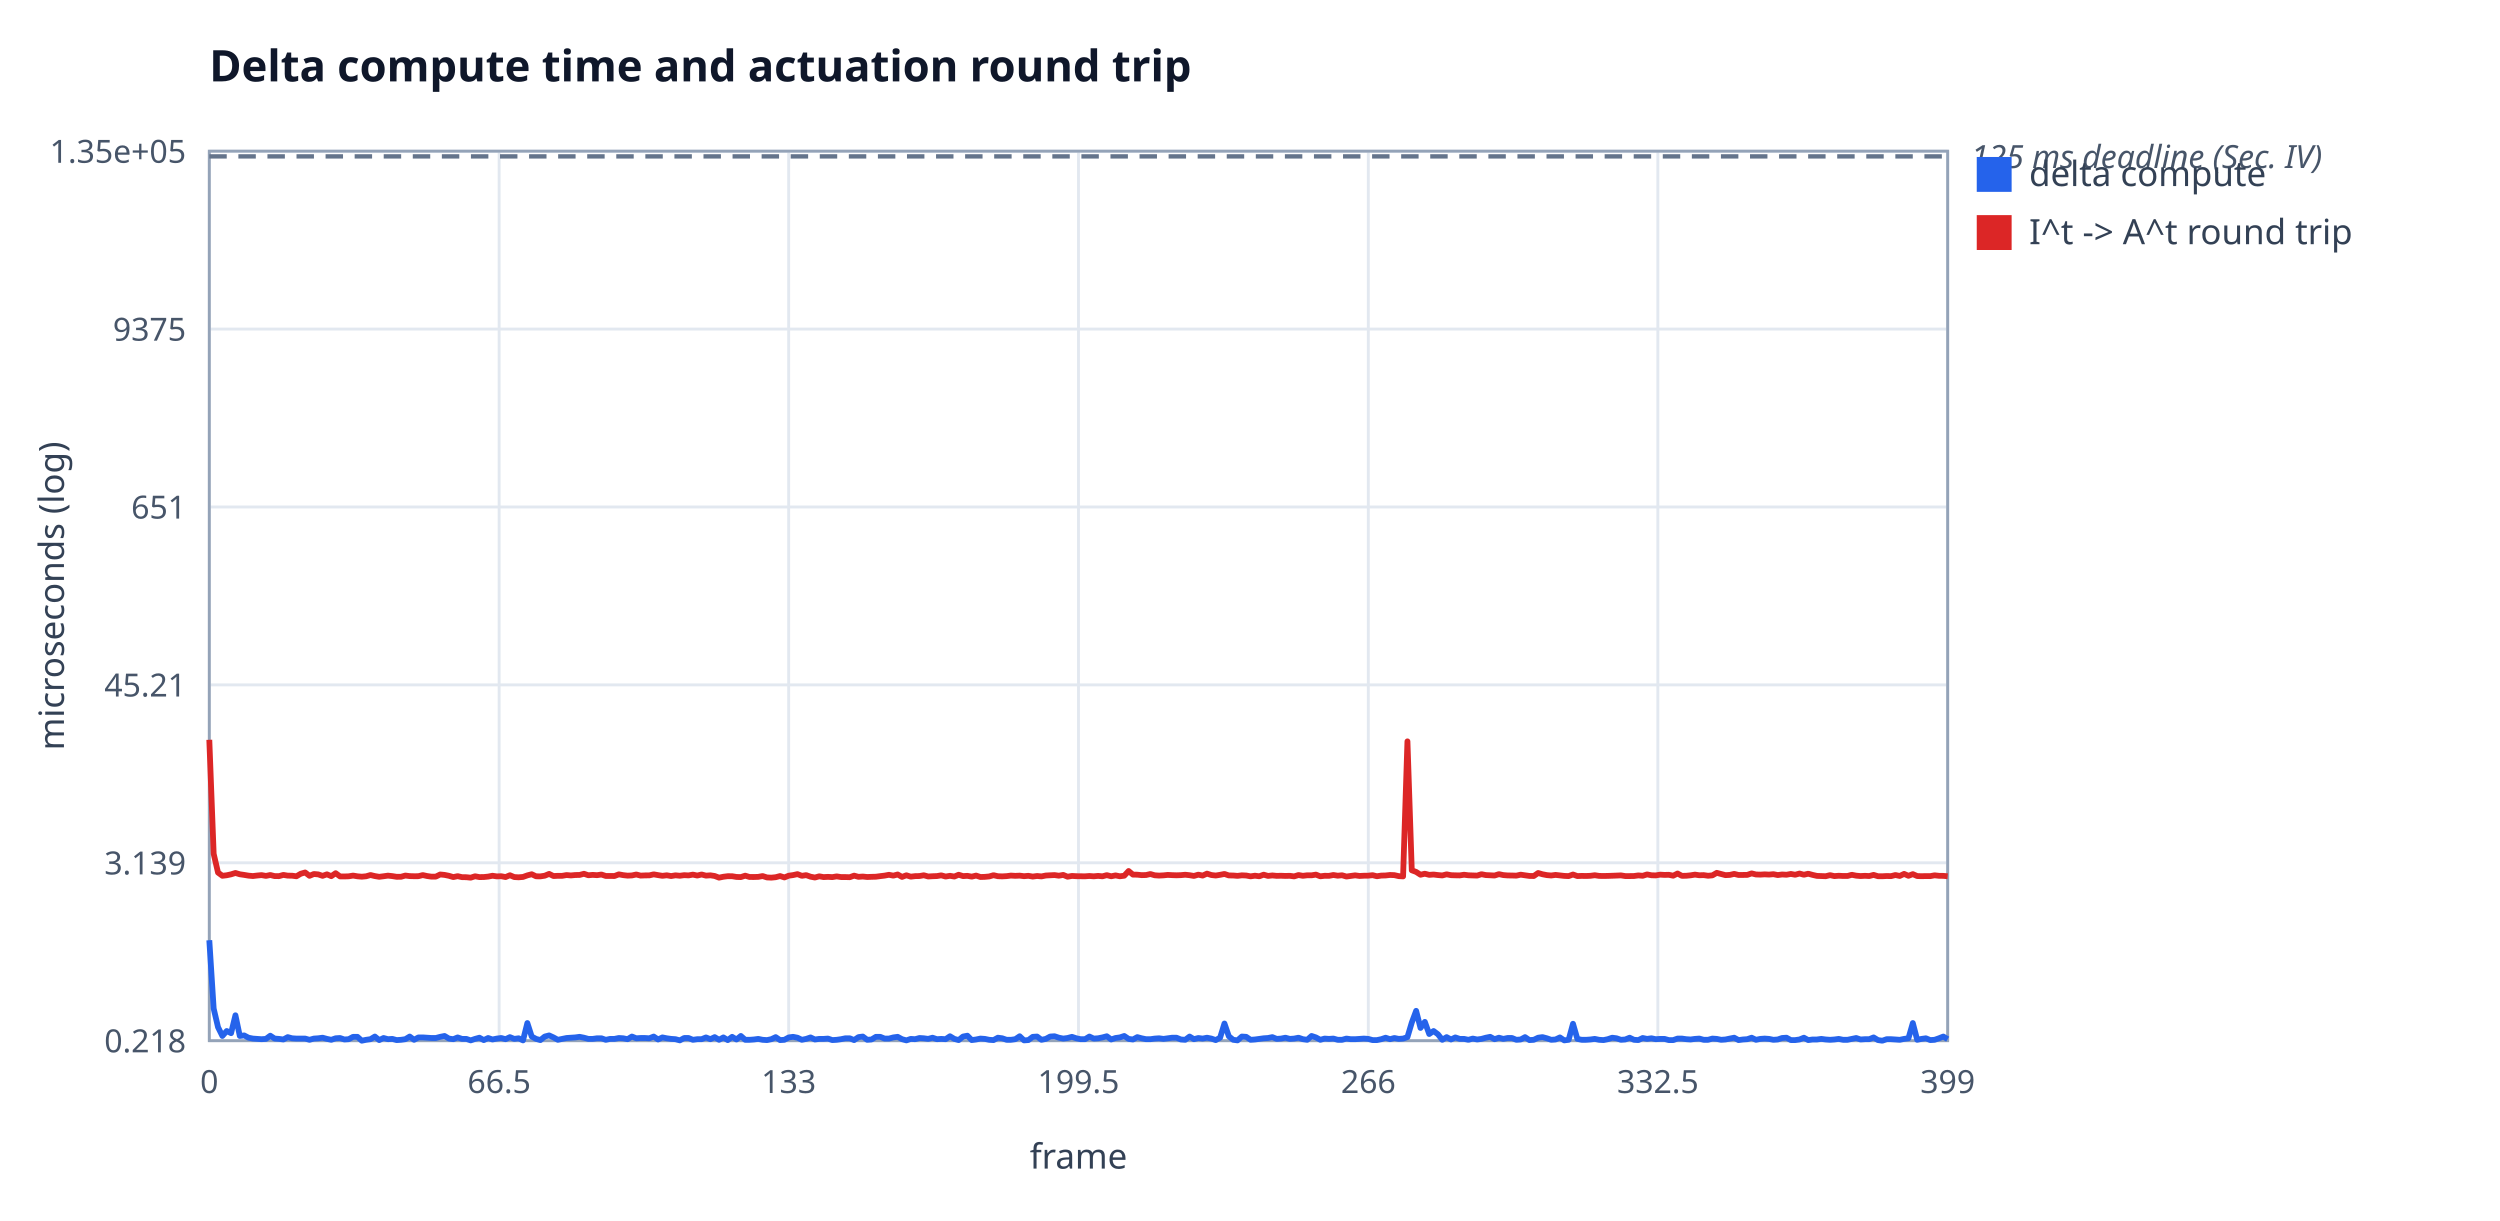
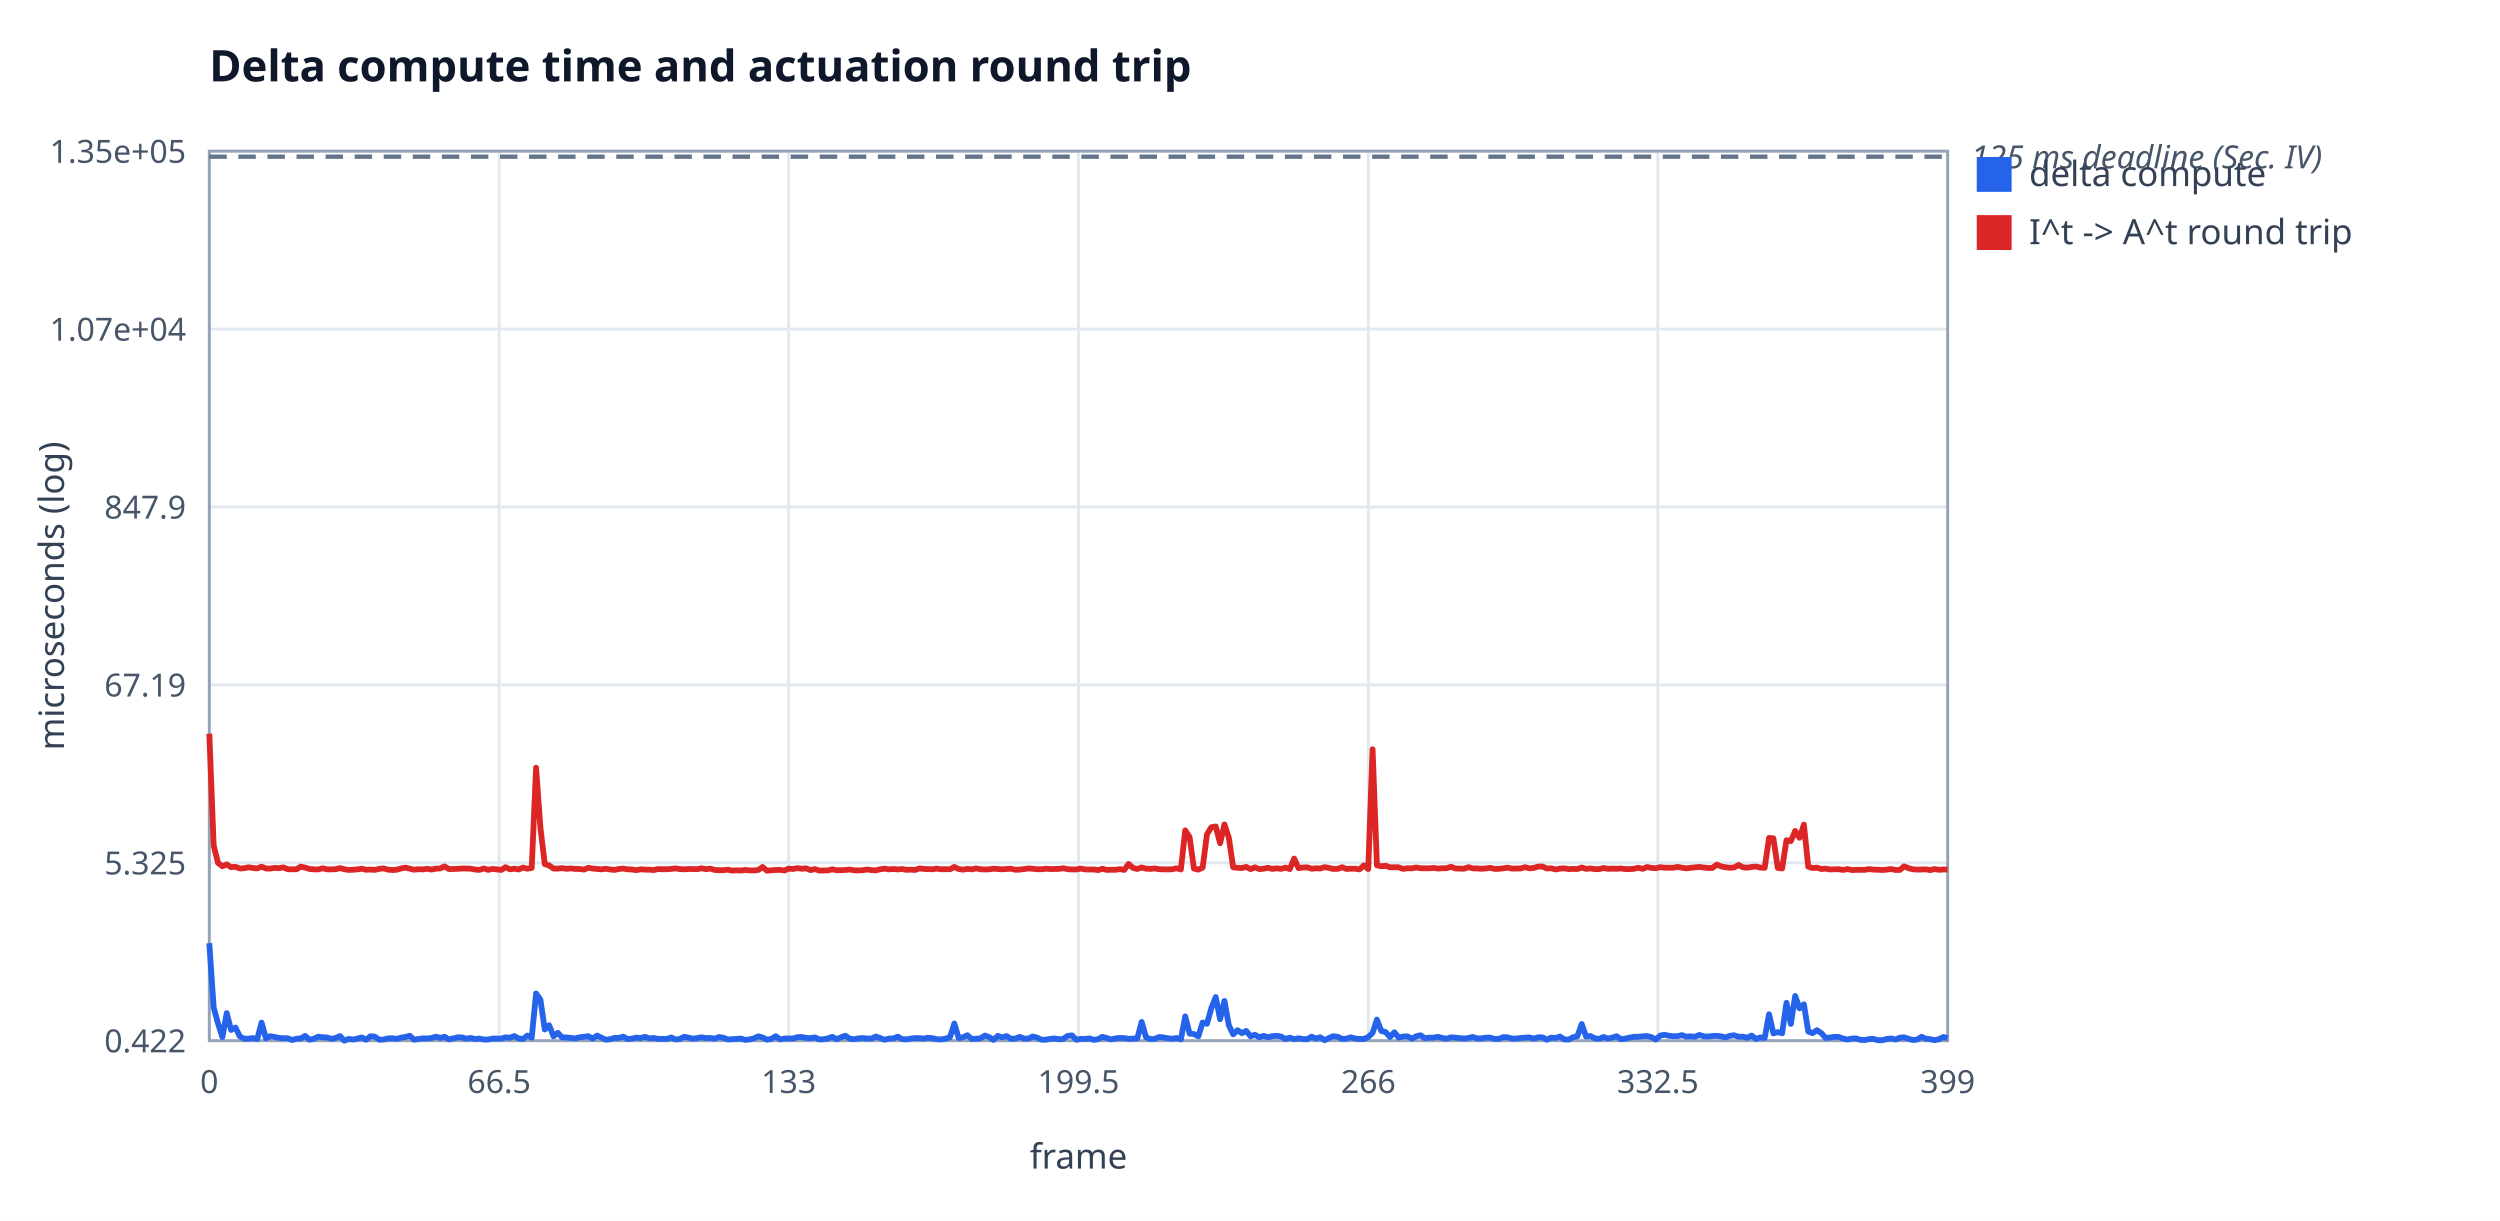
<svg xmlns="http://www.w3.org/2000/svg" viewBox="0 0 860 420" width="860" height="420" role="img" aria-label="Delta compute time and actuation round trip">
  <style>
  .bg{fill:#ffffff}
  .frame{stroke:#94a3b8;stroke-width:1;fill:none}
  .grid{stroke:#e2e8f0;stroke-width:1}
  .tick{fill:#475569;font:11px sans-serif}
  .axis{fill:#334155;font:12px sans-serif}
  .title{fill:#0f172a;font:bold 15px sans-serif}
  .rule{stroke:#64748b;stroke-width:1.5;stroke-dasharray:6 4}
  .rulelab{fill:#475569;font:italic 11px sans-serif}
  .legend{fill:#334155;font:12px sans-serif}
  @media (prefers-color-scheme: dark){
    .bg{fill:#0b1120}
    .frame{stroke:#475569}
    .grid{stroke:#1e293b}
    .tick{fill:#94a3b8}
    .axis{fill:#cbd5e1}
    .title{fill:#f1f5f9}
    .rule{stroke:#94a3b8}
    .rulelab{fill:#94a3b8}
    .legend{fill:#cbd5e1}
  }
</style>
  <rect class="bg" x="0" y="0" width="860" height="420" />
  <text class="title" x="72.0" y="28">Delta compute time and actuation round trip</text>
  <line class="grid" x1="72.0" y1="358.0" x2="670.0" y2="358.0" />
-   <text class="tick" x="64.0" y="362.0" text-anchor="end">0.218</text>
+   <text class="tick" x="64.0" y="362.0" text-anchor="end">0.422</text>
  <line class="grid" x1="72.0" y1="296.8" x2="670.0" y2="296.8" />
-   <text class="tick" x="64.0" y="300.8" text-anchor="end">3.139</text>
+   <text class="tick" x="64.0" y="300.8" text-anchor="end">5.325</text>
  <line class="grid" x1="72.0" y1="235.6" x2="670.0" y2="235.6" />
-   <text class="tick" x="64.0" y="239.6" text-anchor="end">45.21</text>
+   <text class="tick" x="64.0" y="239.6" text-anchor="end">67.19</text>
  <line class="grid" x1="72.0" y1="174.4" x2="670.0" y2="174.4" />
-   <text class="tick" x="64.0" y="178.4" text-anchor="end">651</text>
+   <text class="tick" x="64.0" y="178.4" text-anchor="end">847.9</text>
  <line class="grid" x1="72.0" y1="113.2" x2="670.0" y2="113.2" />
-   <text class="tick" x="64.0" y="117.2" text-anchor="end">9375</text>
+   <text class="tick" x="64.0" y="117.2" text-anchor="end">1.07e+04</text>
  <line class="grid" x1="72.0" y1="52.0" x2="670.0" y2="52.0" />
  <text class="tick" x="64.0" y="56.0" text-anchor="end">1.35e+05</text>
  <line class="grid" x1="72.0" y1="52.0" x2="72.0" y2="358.0" />
  <text class="tick" x="72.0" y="376.0" text-anchor="middle">0</text>
  <line class="grid" x1="171.7" y1="52.0" x2="171.7" y2="358.0" />
  <text class="tick" x="171.7" y="376.0" text-anchor="middle">66.5</text>
  <line class="grid" x1="271.3" y1="52.0" x2="271.3" y2="358.0" />
  <text class="tick" x="271.3" y="376.0" text-anchor="middle">133</text>
  <line class="grid" x1="371.0" y1="52.0" x2="371.0" y2="358.0" />
  <text class="tick" x="371.0" y="376.0" text-anchor="middle">199.5</text>
  <line class="grid" x1="470.7" y1="52.0" x2="470.7" y2="358.0" />
  <text class="tick" x="470.7" y="376.0" text-anchor="middle">266</text>
  <line class="grid" x1="570.3" y1="52.0" x2="570.3" y2="358.0" />
  <text class="tick" x="570.3" y="376.0" text-anchor="middle">332.5</text>
  <line class="grid" x1="670.0" y1="52.0" x2="670.0" y2="358.0" />
  <text class="tick" x="670.0" y="376.0" text-anchor="middle">399</text>
  <rect class="frame" x="72.0" y="52.0" width="598.0" height="306.0" />
  <text class="axis" x="371.0" y="402.0" text-anchor="middle">frame</text>
  <text class="axis" x="22.0" y="205.0" text-anchor="middle" transform="rotate(-90 22.0 205.0)">microseconds (log)</text>
-   <line class="rule" x1="72.0" y1="53.8" x2="670.0" y2="53.8" />
-   <text class="rulelab" x="678.0" y="57.8">125 ms deadline (Sec. IV)</text>
-   <polyline fill="none" stroke="#2563eb" stroke-width="2" stroke-linejoin="round" points="72.00,323.44 73.50,346.94 75.00,353.35 76.50,356.37 77.99,354.67 79.49,355.41 80.99,349.26 82.49,356.37 83.99,356.18 85.49,356.97 86.99,357.27 88.49,357.38 89.98,357.48 91.48,357.38 92.98,356.28 94.48,357.27 95.98,357.38 97.48,357.58 98.98,356.77 100.48,357.17 101.97,357.27 103.47,357.27 104.97,357.27 106.47,357.69 107.97,357.27 109.47,357.17 110.97,356.97 112.47,357.38 113.96,357.69 115.46,357.17 116.96,357.07 118.46,357.58 119.96,357.48 121.46,356.67 122.96,356.67 124.46,358.00 125.95,357.69 127.45,357.48 128.95,356.57 130.45,357.79 131.95,357.07 133.45,357.48 134.95,357.38 136.45,357.79 137.94,357.69 139.44,357.48 140.94,356.57 142.44,357.69 143.94,356.87 145.44,356.87 146.94,356.97 148.44,357.07 149.93,357.07 151.43,356.67 152.93,356.37 154.43,357.27 155.93,357.48 157.43,356.87 158.93,357.38 160.43,357.38 161.92,357.89 163.42,357.38 164.92,356.97 166.42,357.79 167.92,357.07 169.42,357.58 170.92,357.27 172.42,357.07 173.91,357.48 175.41,356.77 176.91,357.38 178.41,357.17 179.91,357.89 181.41,351.93 182.91,356.57 184.41,357.38 185.90,357.79 187.40,356.57 188.90,356.18 190.40,356.87 191.90,357.69 193.40,357.38 194.90,357.07 196.40,356.97 197.89,356.87 199.39,356.67 200.89,356.97 202.39,357.38 203.89,357.38 205.39,357.17 206.89,357.17 208.39,357.69 209.88,357.38 211.38,357.38 212.88,357.07 214.38,357.17 215.88,357.48 217.38,356.57 218.88,357.17 220.38,357.07 221.87,357.07 223.37,357.17 224.87,356.57 226.37,357.58 227.87,356.87 229.37,357.17 230.87,357.38 232.37,357.48 233.86,357.89 235.36,357.07 236.86,357.07 238.36,357.69 239.86,357.48 241.36,357.48 242.86,356.87 244.36,357.48 245.85,356.77 247.35,357.69 248.85,356.87 250.35,357.79 251.85,356.67 253.35,357.58 254.85,356.37 256.35,357.69 257.84,357.69 259.34,357.58 260.84,357.38 262.34,357.69 263.84,357.79 265.34,357.48 266.84,356.77 268.34,357.79 269.83,357.69 271.33,356.87 272.83,356.67 274.33,356.97 275.83,357.69 277.33,357.38 278.83,356.87 280.33,357.58 281.82,357.38 283.32,357.38 284.82,357.27 286.32,357.79 287.82,357.69 289.32,357.48 290.82,357.17 292.32,357.17 293.81,357.79 295.31,356.77 296.81,356.57 298.31,357.69 299.81,357.58 301.31,356.67 302.81,356.67 304.31,357.27 305.80,357.27 307.30,356.87 308.80,356.67 310.30,357.48 311.80,357.89 313.30,357.38 314.80,357.48 316.30,357.07 317.79,357.17 319.29,357.38 320.79,356.97 322.29,357.48 323.79,357.38 325.29,357.48 326.79,356.47 328.29,357.38 329.78,357.79 331.28,356.57 332.78,356.28 334.28,357.79 335.78,357.58 337.28,357.27 338.78,357.38 340.28,357.69 341.77,357.79 343.27,356.97 344.77,357.17 346.27,357.69 347.77,357.69 349.27,357.48 350.77,356.47 352.27,357.89 353.76,357.79 355.26,356.67 356.76,356.57 358.26,357.69 359.76,357.38 361.26,356.57 362.76,356.47 364.26,356.97 365.75,357.27 367.25,357.07 368.75,356.67 370.25,357.17 371.75,357.48 373.25,357.48 374.75,356.57 376.25,357.27 377.74,357.17 379.24,356.87 380.74,356.47 382.24,357.58 383.74,357.07 385.24,356.87 386.74,356.37 388.24,357.38 389.73,357.58 391.23,356.77 392.73,357.17 394.23,357.48 395.73,357.48 397.23,357.27 398.73,357.17 400.23,357.38 401.72,357.17 403.22,356.97 404.72,356.97 406.22,357.58 407.72,357.69 409.22,356.57 410.72,357.48 412.22,357.07 413.71,357.27 415.21,356.97 416.71,357.27 418.21,357.79 419.71,356.97 421.21,352.09 422.71,356.47 424.21,357.69 425.70,357.89 427.20,356.57 428.70,356.67 430.20,357.69 431.70,357.58 433.20,357.38 434.70,357.17 436.20,357.07 437.69,356.77 439.19,357.38 440.69,357.27 442.19,356.97 443.69,357.38 445.19,357.27 446.69,356.97 448.19,357.48 449.68,357.69 451.18,356.37 452.68,356.87 454.18,357.69 455.68,357.27 457.18,357.38 458.68,357.27 460.18,357.69 461.67,357.69 463.17,357.27 464.67,357.48 466.17,357.48 467.67,357.38 469.17,357.27 470.67,357.38 472.17,357.79 473.66,357.79 475.16,357.48 476.66,356.97 478.16,357.48 479.66,357.07 481.16,357.38 482.66,357.27 484.16,356.77 485.65,351.77 487.15,347.73 488.65,353.61 490.15,351.53 491.65,355.70 493.15,354.67 494.65,355.79 496.15,357.69 497.64,356.77 499.14,357.58 500.64,356.87 502.14,357.38 503.64,357.38 505.14,357.69 506.64,357.27 508.14,357.58 509.63,357.38 511.13,356.97 512.63,356.67 514.13,357.48 515.63,356.97 517.13,357.38 518.63,357.07 520.13,357.07 521.62,357.69 523.12,357.58 524.62,356.77 526.12,357.79 527.62,357.69 529.12,356.97 530.62,356.77 532.12,357.17 533.61,357.69 535.11,357.58 536.61,356.87 538.11,357.89 539.61,357.69 541.11,352.18 542.61,357.38 544.11,357.69 545.60,357.69 547.10,357.58 548.60,357.38 550.10,357.69 551.60,357.79 553.10,357.48 554.60,356.97 556.10,357.17 557.59,357.69 559.09,357.58 560.59,356.97 562.09,357.69 563.59,357.79 565.09,357.07 566.59,357.38 568.09,357.17 569.58,357.48 571.08,357.38 572.58,357.38 574.08,357.79 575.58,357.79 577.08,357.27 578.58,357.27 580.08,357.48 581.57,357.58 583.07,357.38 584.57,357.27 586.07,357.69 587.57,357.69 589.07,357.27 590.57,357.38 592.07,357.69 593.56,357.58 595.06,357.27 596.56,356.97 598.06,357.79 599.56,357.58 601.06,357.48 602.56,356.97 604.06,357.69 605.55,357.38 607.05,357.27 608.55,357.38 610.05,357.69 611.55,357.58 613.05,357.07 614.55,356.97 616.05,357.79 617.54,357.79 619.04,357.58 620.54,356.97 622.04,357.79 623.54,357.58 625.04,357.58 626.54,357.38 628.04,357.58 629.53,357.69 631.03,357.58 632.53,357.38 634.03,357.69 635.53,357.69 637.03,357.38 638.53,357.07 640.03,357.58 641.52,357.48 643.02,357.48 644.52,356.87 646.02,357.79 647.52,358.00 649.02,357.48 650.52,357.48 652.02,357.58 653.51,357.69 655.01,357.38 656.51,357.17 658.01,351.93 659.51,357.69 661.01,357.38 662.51,357.17 664.01,357.79 665.50,357.69 667.00,357.17 668.50,356.57 670.00,357.48 " />
-   <polyline fill="none" stroke="#dc2626" stroke-width="2" stroke-linejoin="round" points="72.00,254.49 73.50,293.70 75.00,300.17 76.50,301.27 77.99,301.09 79.49,300.77 80.99,300.30 82.49,300.75 83.99,300.97 85.49,301.22 86.99,301.36 88.49,301.18 89.98,301.04 91.48,301.31 92.98,301.00 94.48,301.38 95.98,301.39 97.48,300.97 98.98,301.22 100.48,301.24 101.97,301.44 103.47,300.56 104.97,300.13 106.47,301.28 107.97,300.66 109.47,300.79 110.97,301.29 112.47,300.77 113.96,301.40 115.46,300.38 116.96,301.48 118.46,301.50 119.96,301.45 121.46,301.20 122.96,301.45 124.46,301.58 125.95,301.44 127.45,301.01 128.95,301.37 130.45,301.62 131.95,301.43 133.45,301.22 134.95,301.38 136.45,301.62 137.94,301.61 139.44,301.19 140.94,301.38 142.44,301.42 143.94,301.41 145.44,301.03 146.94,301.36 148.44,301.57 149.93,301.55 151.43,300.82 152.93,300.97 154.43,301.27 155.93,301.72 157.43,301.40 158.93,301.74 160.43,301.76 161.92,301.92 163.42,301.44 164.92,301.72 166.42,301.70 167.92,301.55 169.42,301.26 170.92,301.48 172.42,301.42 173.91,301.71 175.41,301.08 176.91,301.71 178.41,301.79 179.91,301.67 181.41,301.13 182.91,300.74 184.41,301.45 185.90,301.47 187.40,301.24 188.90,300.62 190.40,301.36 191.90,301.28 193.40,301.28 194.90,301.02 196.40,301.15 197.89,301.01 199.39,300.98 200.89,300.58 202.39,301.09 203.89,300.96 205.39,301.06 206.89,300.84 208.39,301.33 209.88,301.33 211.38,301.35 212.88,300.78 214.38,301.05 215.88,301.22 217.38,301.15 218.88,300.83 220.38,301.21 221.87,301.14 223.37,301.13 224.87,300.78 226.37,301.04 227.87,301.28 229.37,301.10 230.87,301.36 232.37,301.11 233.86,301.26 235.36,301.06 236.86,301.14 238.36,300.87 239.86,301.19 241.36,300.83 242.86,301.22 244.36,301.11 245.85,301.34 247.35,301.91 248.85,301.60 250.35,301.41 251.85,301.42 253.35,301.67 254.85,301.72 256.35,301.23 257.84,301.68 259.34,301.69 260.84,301.64 262.34,301.36 263.84,301.84 265.34,301.91 266.84,301.76 268.34,301.36 269.83,301.84 271.33,301.24 272.83,301.03 274.33,300.70 275.83,301.28 277.33,301.05 278.83,301.58 280.33,301.87 281.82,301.45 283.32,301.72 284.82,301.64 286.32,301.73 287.82,301.48 289.32,301.71 290.82,301.71 292.32,301.76 293.81,301.22 295.31,301.63 296.81,301.53 298.31,301.69 299.81,301.63 301.31,301.59 302.81,301.39 304.31,301.21 305.80,300.93 307.30,301.22 308.80,300.82 310.30,301.66 311.80,301.10 313.30,301.57 314.80,301.39 316.30,301.36 317.79,301.09 319.29,301.51 320.79,301.42 322.29,301.37 323.79,301.12 325.29,301.53 326.79,301.28 328.29,301.53 329.78,300.91 331.28,301.38 332.78,301.29 334.28,301.56 335.78,301.20 337.28,301.69 338.78,301.64 340.28,301.50 341.77,301.07 343.27,301.42 344.77,301.47 346.27,301.39 347.77,301.20 349.27,301.29 350.77,301.22 352.27,301.41 353.76,301.28 355.26,301.54 356.76,301.34 358.26,301.48 359.76,301.18 361.26,301.10 362.76,301.03 364.26,301.24 365.75,300.97 367.25,301.59 368.75,301.32 370.25,301.41 371.75,301.43 373.25,301.45 374.75,301.34 376.25,301.45 377.74,301.31 379.24,301.45 380.74,301.05 382.24,301.44 383.74,301.14 385.24,301.44 386.74,301.25 388.24,299.63 389.73,300.87 391.23,300.89 392.73,301.05 394.23,301.01 395.73,300.67 397.23,301.10 398.73,301.20 400.23,301.12 401.72,300.97 403.22,301.05 404.72,301.10 406.22,301.05 407.72,300.91 409.22,301.07 410.72,301.32 412.22,300.88 413.71,301.20 415.21,300.53 416.71,301.01 418.21,301.18 419.71,300.94 421.21,300.64 422.71,301.15 424.21,301.17 425.70,301.30 427.20,301.11 428.70,301.18 430.20,301.46 431.70,301.24 433.20,301.44 434.70,300.89 436.20,301.32 437.69,301.15 439.19,301.30 440.69,301.26 442.19,301.32 443.69,301.28 445.19,301.48 446.69,301.01 448.19,301.28 449.68,301.10 451.18,301.11 452.68,300.87 454.18,301.45 455.68,301.27 457.18,301.29 458.68,301.00 460.18,301.24 461.67,301.09 463.17,301.53 464.67,301.32 466.17,301.12 467.67,301.33 469.17,301.25 470.67,301.23 472.17,301.06 473.66,301.43 475.16,301.20 476.66,301.16 478.16,300.99 479.66,301.05 481.16,301.39 482.66,301.48 484.16,255.03 485.65,299.38 487.15,299.94 488.65,300.91 490.15,300.56 491.65,300.95 493.15,300.84 494.65,301.02 496.15,301.15 497.64,300.77 499.14,301.06 500.64,301.11 502.14,301.14 503.64,300.91 505.14,301.10 506.64,301.15 508.14,301.20 509.63,300.73 511.13,301.03 512.63,301.10 514.13,301.18 515.63,300.71 517.13,301.03 518.63,301.15 520.13,301.17 521.62,301.22 523.12,300.89 524.62,301.11 526.12,301.32 527.62,301.35 529.12,300.31 530.62,300.75 532.12,301.04 533.61,301.17 535.11,300.97 536.61,301.14 538.11,301.31 539.61,301.38 541.11,300.83 542.61,301.37 544.11,301.31 545.60,301.34 547.10,301.28 548.60,301.08 550.10,301.31 551.60,301.34 553.10,301.31 554.60,301.26 556.10,301.20 557.59,301.13 559.09,301.37 560.59,301.37 562.09,301.35 563.59,301.14 565.09,301.27 566.59,300.80 568.09,301.09 569.58,301.14 571.08,300.88 572.58,300.97 574.08,300.93 575.58,301.24 577.08,300.49 578.58,301.29 580.08,301.26 581.57,301.11 583.07,300.87 584.57,301.09 586.07,301.04 587.57,301.26 589.07,301.12 590.57,300.26 592.07,300.66 593.56,301.05 595.06,300.97 596.56,300.62 598.06,300.99 599.56,300.98 601.06,300.96 602.56,300.45 604.06,300.82 605.55,300.87 607.05,300.78 608.55,300.86 610.05,300.72 611.55,301.02 613.05,300.82 614.55,300.91 616.05,300.64 617.54,300.91 619.04,300.50 620.54,300.91 622.04,300.56 623.54,300.97 625.04,301.31 626.54,301.36 628.04,301.42 629.53,301.05 631.03,301.38 632.53,301.26 634.03,301.34 635.53,301.34 637.03,300.93 638.53,301.23 640.03,301.36 641.52,301.28 643.02,301.36 644.52,300.96 646.02,301.42 647.52,301.43 649.02,301.35 650.52,301.39 652.02,301.01 653.51,301.33 655.01,300.62 656.51,301.28 658.01,300.70 659.51,301.36 661.01,301.41 662.51,301.37 664.01,301.39 665.50,301.11 667.00,301.28 668.50,301.30 670.00,301.43 " />
+   <line class="rule" x1="72.0" y1="53.9" x2="670.0" y2="53.9" />
+   <text class="rulelab" x="678.0" y="57.9">125 ms deadline (Sec. IV)</text>
+   <polyline fill="none" stroke="#2563eb" stroke-width="2" stroke-linejoin="round" points="72.00,324.46 73.50,346.59 75.00,352.05 76.50,356.77 77.99,348.52 79.49,354.30 80.99,353.48 82.49,356.50 83.99,357.32 85.49,357.32 86.99,357.10 88.49,357.43 89.98,351.78 91.48,357.16 92.98,356.45 94.48,356.72 95.98,357.05 97.48,357.16 98.98,357.16 100.48,357.77 101.97,357.32 103.47,357.21 104.97,356.34 106.47,357.66 107.97,357.32 109.47,356.61 110.97,356.83 112.47,356.88 113.96,357.38 115.46,357.05 116.96,356.40 118.46,358.00 119.96,357.38 121.46,357.60 122.96,357.27 124.46,356.88 125.95,357.66 127.45,356.45 128.95,356.61 130.45,357.66 131.95,357.60 133.45,357.21 134.95,357.16 136.45,357.38 137.94,356.94 139.44,356.72 140.94,356.29 142.44,357.66 143.94,357.38 145.44,357.21 146.94,357.21 148.44,357.10 149.93,356.61 151.43,357.05 152.93,356.66 154.43,357.55 155.93,357.21 157.43,356.83 158.93,356.88 160.43,357.32 161.92,357.05 163.42,357.43 164.92,357.27 166.42,357.60 167.92,357.60 169.42,357.27 170.92,357.27 172.42,357.27 173.91,356.83 175.41,356.99 176.91,356.40 178.41,357.21 179.91,357.43 181.41,356.24 182.91,356.94 184.41,341.76 185.90,343.89 187.40,354.15 188.90,352.68 190.40,356.50 191.90,355.30 193.40,356.88 194.90,356.88 196.40,357.05 197.89,357.21 199.39,356.83 200.89,356.66 202.39,356.45 203.89,357.27 205.39,356.24 206.89,356.94 208.39,357.66 209.88,357.49 211.38,357.05 212.88,357.05 214.38,356.61 215.88,357.43 217.38,357.27 218.88,356.94 220.38,357.10 221.87,356.66 223.37,357.21 224.87,357.05 226.37,357.38 227.87,357.38 229.37,357.38 230.87,356.88 232.37,357.55 233.86,357.43 235.36,356.66 236.86,356.94 238.36,357.32 239.86,357.10 241.36,356.83 242.86,357.10 244.36,357.05 245.85,357.32 247.35,356.72 248.85,356.99 250.35,357.55 251.85,357.49 253.35,357.38 254.85,357.27 256.35,357.72 257.84,357.55 259.34,357.21 260.84,356.50 262.34,356.88 263.84,357.66 265.34,357.38 266.84,356.45 268.34,357.55 269.83,357.27 271.33,357.21 272.83,357.27 274.33,356.77 275.83,356.72 277.33,357.05 278.83,357.10 280.33,356.88 281.82,357.55 283.32,357.49 284.82,357.21 286.32,356.66 287.82,357.49 289.32,356.83 290.82,356.29 292.32,357.32 293.81,357.49 295.31,357.21 296.81,357.10 298.31,357.27 299.81,357.27 301.31,356.56 302.81,357.10 304.31,357.66 305.80,357.27 307.30,357.21 308.80,356.61 310.30,357.43 311.80,357.55 313.30,357.27 314.80,357.10 316.30,357.10 317.79,357.27 319.29,356.99 320.79,357.16 322.29,357.49 323.79,357.55 325.29,357.27 326.79,356.83 328.29,352.09 329.78,357.10 331.28,356.83 332.78,356.13 334.28,357.43 335.78,357.32 337.28,357.21 338.78,356.24 340.28,356.77 341.77,357.72 343.27,356.34 344.77,356.88 346.27,356.40 347.77,357.38 349.27,357.27 350.77,356.66 352.27,357.27 353.76,357.27 355.26,356.56 356.76,356.94 358.26,357.66 359.76,357.66 361.26,357.38 362.76,357.21 364.26,357.49 365.75,357.38 367.25,356.34 368.75,356.18 370.25,357.66 371.75,357.38 373.25,357.38 374.75,357.21 376.25,357.72 377.74,357.49 379.24,356.66 380.74,357.10 382.24,357.55 383.74,357.21 385.24,357.05 386.74,357.10 388.24,357.38 389.73,357.27 391.23,357.21 392.73,351.56 394.23,356.83 395.73,357.43 397.23,357.38 398.73,356.72 400.23,356.88 401.72,357.16 403.22,357.32 404.72,357.05 406.22,357.55 407.72,349.63 409.22,355.55 410.72,355.71 412.22,356.50 413.71,351.74 415.21,352.18 416.71,346.77 418.21,342.99 419.71,350.62 421.21,344.31 422.71,352.68 424.21,355.81 425.70,354.39 427.20,355.40 428.70,354.64 430.20,356.50 431.70,355.97 433.20,356.83 434.70,356.34 436.20,356.83 437.69,356.45 439.19,356.34 440.69,356.56 442.19,357.43 443.69,356.94 445.19,357.49 446.69,357.16 448.19,357.43 449.68,357.49 451.18,356.61 452.68,357.27 454.18,356.83 455.68,357.83 457.18,357.05 458.68,356.45 460.18,356.66 461.67,357.38 463.17,357.32 464.67,356.83 466.17,357.27 467.67,357.38 469.17,357.43 470.67,356.72 472.17,355.35 473.66,350.74 475.16,354.64 476.66,355.04 478.16,356.72 479.66,355.09 481.16,356.94 482.66,356.56 484.16,356.50 485.65,357.27 487.15,356.50 488.65,356.13 490.15,357.16 491.65,356.94 493.15,356.94 494.65,356.66 496.15,357.05 497.64,357.32 499.14,356.83 500.64,356.94 502.14,357.10 503.64,357.27 505.14,357.05 506.64,356.72 508.14,357.21 509.63,357.21 511.13,356.94 512.63,356.94 514.13,357.38 515.63,357.38 517.13,356.77 518.63,356.83 520.13,357.27 521.62,357.27 523.12,357.05 524.62,356.94 526.12,356.88 527.62,357.27 529.12,356.83 530.62,356.83 532.12,357.66 533.61,356.94 535.11,357.05 536.61,356.56 538.11,357.55 539.61,357.60 541.11,356.83 542.61,356.50 544.11,352.27 545.60,356.56 547.10,356.40 548.60,357.16 550.10,357.38 551.60,356.72 553.10,357.27 554.60,356.94 556.10,356.45 557.59,357.49 559.09,357.27 560.59,356.94 562.09,356.66 563.59,356.66 565.09,356.50 566.59,356.40 568.09,356.77 569.58,357.60 571.08,356.24 572.58,355.97 574.08,356.29 575.58,356.45 577.08,356.45 578.58,356.08 580.08,356.61 581.57,356.50 583.07,356.66 584.57,356.02 586.07,356.50 587.57,356.56 589.07,356.40 590.57,356.34 592.07,356.50 593.56,356.88 595.06,356.34 596.56,356.13 598.06,356.66 599.56,356.61 601.06,356.99 602.56,356.24 604.06,357.38 605.55,356.88 607.05,357.05 608.55,348.91 610.05,355.50 611.55,355.04 613.05,355.45 614.55,344.97 616.05,352.23 617.54,342.62 619.04,346.88 620.54,345.47 622.04,354.84 623.54,355.40 625.04,354.39 626.54,355.40 628.04,357.05 629.53,356.94 631.03,356.66 632.53,356.72 634.03,357.27 635.53,357.60 637.03,357.27 638.53,357.21 640.03,357.72 641.52,357.77 643.02,357.43 644.52,357.38 646.02,357.83 647.52,357.83 649.02,357.43 650.52,357.21 652.02,357.60 653.51,356.99 655.01,356.83 656.51,357.32 658.01,357.77 659.51,357.60 661.01,356.66 662.51,357.32 664.01,357.49 665.50,357.83 667.00,357.49 668.50,356.72 670.00,357.10 " />
+   <polyline fill="none" stroke="#dc2626" stroke-width="2" stroke-linejoin="round" points="72.00,252.38 73.50,290.88 75.00,296.84 76.50,298.00 77.99,297.35 79.49,298.30 80.99,298.19 82.49,298.75 83.99,298.68 85.49,298.35 86.99,298.57 88.49,298.74 89.98,298.13 91.48,298.76 92.98,298.79 94.48,298.55 95.98,298.65 97.48,298.40 98.98,298.99 100.48,299.05 101.97,299.04 103.47,298.12 104.97,298.46 106.47,298.94 107.97,299.05 109.47,299.10 110.97,298.68 112.47,299.04 113.96,299.07 115.46,299.00 116.96,298.63 118.46,299.02 119.96,299.26 121.46,299.18 122.96,299.08 124.46,298.83 125.95,299.20 127.45,299.12 128.95,299.25 130.45,298.88 131.95,298.73 133.45,299.15 134.95,299.29 136.45,299.19 137.94,298.76 139.44,298.46 140.94,298.81 142.44,299.18 143.94,299.00 145.44,299.08 146.94,298.86 148.44,299.13 149.93,298.82 151.43,298.73 152.93,298.04 154.43,298.96 155.93,298.94 157.43,298.88 158.93,298.76 160.43,298.78 161.92,298.83 163.42,299.12 164.92,299.24 166.42,298.75 167.92,299.23 169.42,298.90 170.92,299.07 172.42,299.26 173.91,298.32 175.41,299.04 176.91,298.84 178.41,299.10 179.91,298.43 181.41,298.84 182.91,298.56 184.41,264.09 185.90,284.70 187.40,297.26 188.90,297.71 190.40,298.77 191.90,298.79 193.40,298.64 194.90,298.87 196.40,298.74 197.89,298.91 199.39,298.92 200.89,299.14 202.39,298.52 203.89,298.79 205.39,298.92 206.89,299.06 208.39,298.85 209.88,299.10 211.38,299.25 212.88,298.93 214.38,298.79 215.88,299.05 217.38,299.11 218.88,299.33 220.38,299.03 221.87,299.16 223.37,299.15 224.87,299.30 226.37,298.95 227.87,299.02 229.37,299.02 230.87,298.91 232.37,298.73 233.86,298.98 235.36,299.04 236.86,298.94 238.36,298.96 239.86,299.01 241.36,298.68 242.86,299.00 244.36,298.79 245.85,299.27 247.35,299.35 248.85,299.35 250.35,299.16 251.85,299.49 253.35,299.39 254.85,299.46 256.35,299.26 257.84,299.42 259.34,299.43 260.84,299.28 262.34,298.24 263.84,299.53 265.34,299.38 266.84,299.28 268.34,299.23 269.83,299.46 271.33,298.81 272.83,298.94 274.33,298.63 275.83,298.85 277.33,298.71 278.83,299.32 280.33,298.96 281.82,299.48 283.32,299.45 284.82,299.42 286.32,299.02 287.82,299.36 289.32,299.33 290.82,299.28 292.32,299.11 293.81,299.41 295.31,299.42 296.81,299.35 298.31,299.09 299.81,299.32 301.31,299.41 302.81,299.02 304.31,298.81 305.80,299.06 307.30,298.94 308.80,299.08 310.30,298.94 311.80,299.22 313.30,299.17 314.80,299.26 316.30,298.72 317.79,298.91 319.29,298.98 320.79,299.02 322.29,298.80 323.79,299.04 325.29,299.00 326.79,299.02 328.29,298.23 329.78,298.95 331.28,299.16 332.78,298.89 334.28,299.06 335.78,298.72 337.28,299.02 338.78,299.09 340.28,299.05 341.77,298.83 343.27,298.94 344.77,299.05 346.27,298.94 347.77,298.84 349.27,299.20 350.77,299.14 352.27,298.96 353.76,298.74 355.26,298.84 356.76,299.02 358.26,299.02 359.76,298.84 361.26,298.95 362.76,298.93 364.26,298.89 365.75,298.68 367.25,298.99 368.75,299.09 370.25,299.10 371.75,298.79 373.25,299.07 374.75,299.12 376.25,299.09 377.74,299.33 379.24,298.86 380.74,299.25 382.24,299.20 383.74,299.19 385.24,298.99 386.74,299.25 388.24,297.20 389.73,298.56 391.23,298.92 392.73,298.40 394.23,298.82 395.73,298.91 397.23,298.74 398.73,299.01 400.23,299.05 401.72,299.06 403.22,299.04 404.72,298.68 406.22,299.11 407.72,285.65 409.22,287.96 410.72,298.80 412.22,299.15 413.71,298.44 415.21,286.95 416.71,284.57 418.21,284.29 419.71,290.09 421.21,283.61 422.71,288.17 424.21,298.36 425.70,298.52 427.20,298.60 428.70,298.22 430.20,298.98 431.70,298.35 433.20,298.98 434.70,298.83 436.20,298.52 437.69,298.90 439.19,298.70 440.69,298.90 442.19,298.46 443.69,298.97 445.19,295.34 446.69,298.64 448.19,298.42 449.68,298.37 451.18,298.84 452.68,298.68 454.18,298.76 455.68,298.30 457.18,298.57 458.68,298.92 460.18,298.90 461.67,298.32 463.17,298.92 464.67,298.82 466.17,298.84 467.67,299.07 469.17,297.71 470.67,298.94 472.17,257.76 473.66,297.65 475.16,298.01 476.66,297.83 478.16,298.36 479.66,298.33 481.16,298.36 482.66,298.91 484.16,298.66 485.65,298.72 487.15,298.42 488.65,298.66 490.15,298.69 491.65,298.70 493.15,298.57 494.65,298.78 496.15,298.68 497.64,298.66 499.14,298.16 500.64,298.75 502.14,298.80 503.64,298.83 505.14,298.30 506.64,298.72 508.14,298.73 509.63,298.86 511.13,298.74 512.63,298.52 514.13,298.91 515.63,298.88 517.13,298.70 518.63,298.47 520.13,298.81 521.62,298.77 523.12,298.75 524.62,298.31 526.12,298.70 527.62,298.57 529.12,298.11 530.62,298.08 532.12,298.76 533.61,298.69 535.11,299.10 536.61,298.80 538.11,298.71 539.61,298.98 541.11,298.90 542.61,298.95 544.11,298.43 545.60,298.89 547.10,298.73 548.60,298.98 550.10,298.99 551.60,298.59 553.10,298.87 554.60,298.83 556.10,298.85 557.59,298.75 559.09,298.97 560.59,298.98 562.09,298.86 563.59,298.51 565.09,298.88 566.59,298.26 568.09,298.56 569.58,298.66 571.08,298.31 572.58,298.48 574.08,298.50 575.58,298.51 577.08,298.21 578.58,298.50 580.08,298.71 581.57,298.52 583.07,298.37 584.57,298.22 586.07,298.43 587.57,298.59 589.07,298.57 590.57,297.44 592.07,298.04 593.56,298.34 595.06,298.52 596.56,298.42 598.06,297.55 599.56,298.35 601.06,298.49 602.56,298.24 604.06,298.08 605.55,298.46 607.05,298.51 608.55,288.25 610.05,288.39 611.55,298.55 613.05,298.75 614.55,289.04 616.05,289.35 617.54,285.84 619.04,288.20 620.54,283.67 622.04,298.15 623.54,298.62 625.04,298.47 626.54,298.96 628.04,298.81 629.53,299.10 631.03,299.04 632.53,299.00 634.03,299.27 635.53,298.96 637.03,299.29 638.53,299.25 640.03,299.22 641.52,299.21 643.02,298.97 644.52,299.16 646.02,299.19 647.52,299.29 649.02,299.15 650.52,298.95 652.02,299.27 653.51,299.26 655.01,298.03 656.51,298.65 658.01,299.03 659.51,299.14 661.01,299.11 662.51,299.06 664.01,299.32 665.50,298.96 667.00,299.22 668.50,299.10 670.00,299.13 " />
  <rect x="680.0" y="54.0" width="12" height="12" fill="#2563eb" />
  <text class="legend" x="698.0" y="64.0">delta compute</text>
  <rect x="680.0" y="74.0" width="12" height="12" fill="#dc2626" />
  <text class="legend" x="698.0" y="84.0">I^t -&gt; A^t round trip</text>
</svg>
